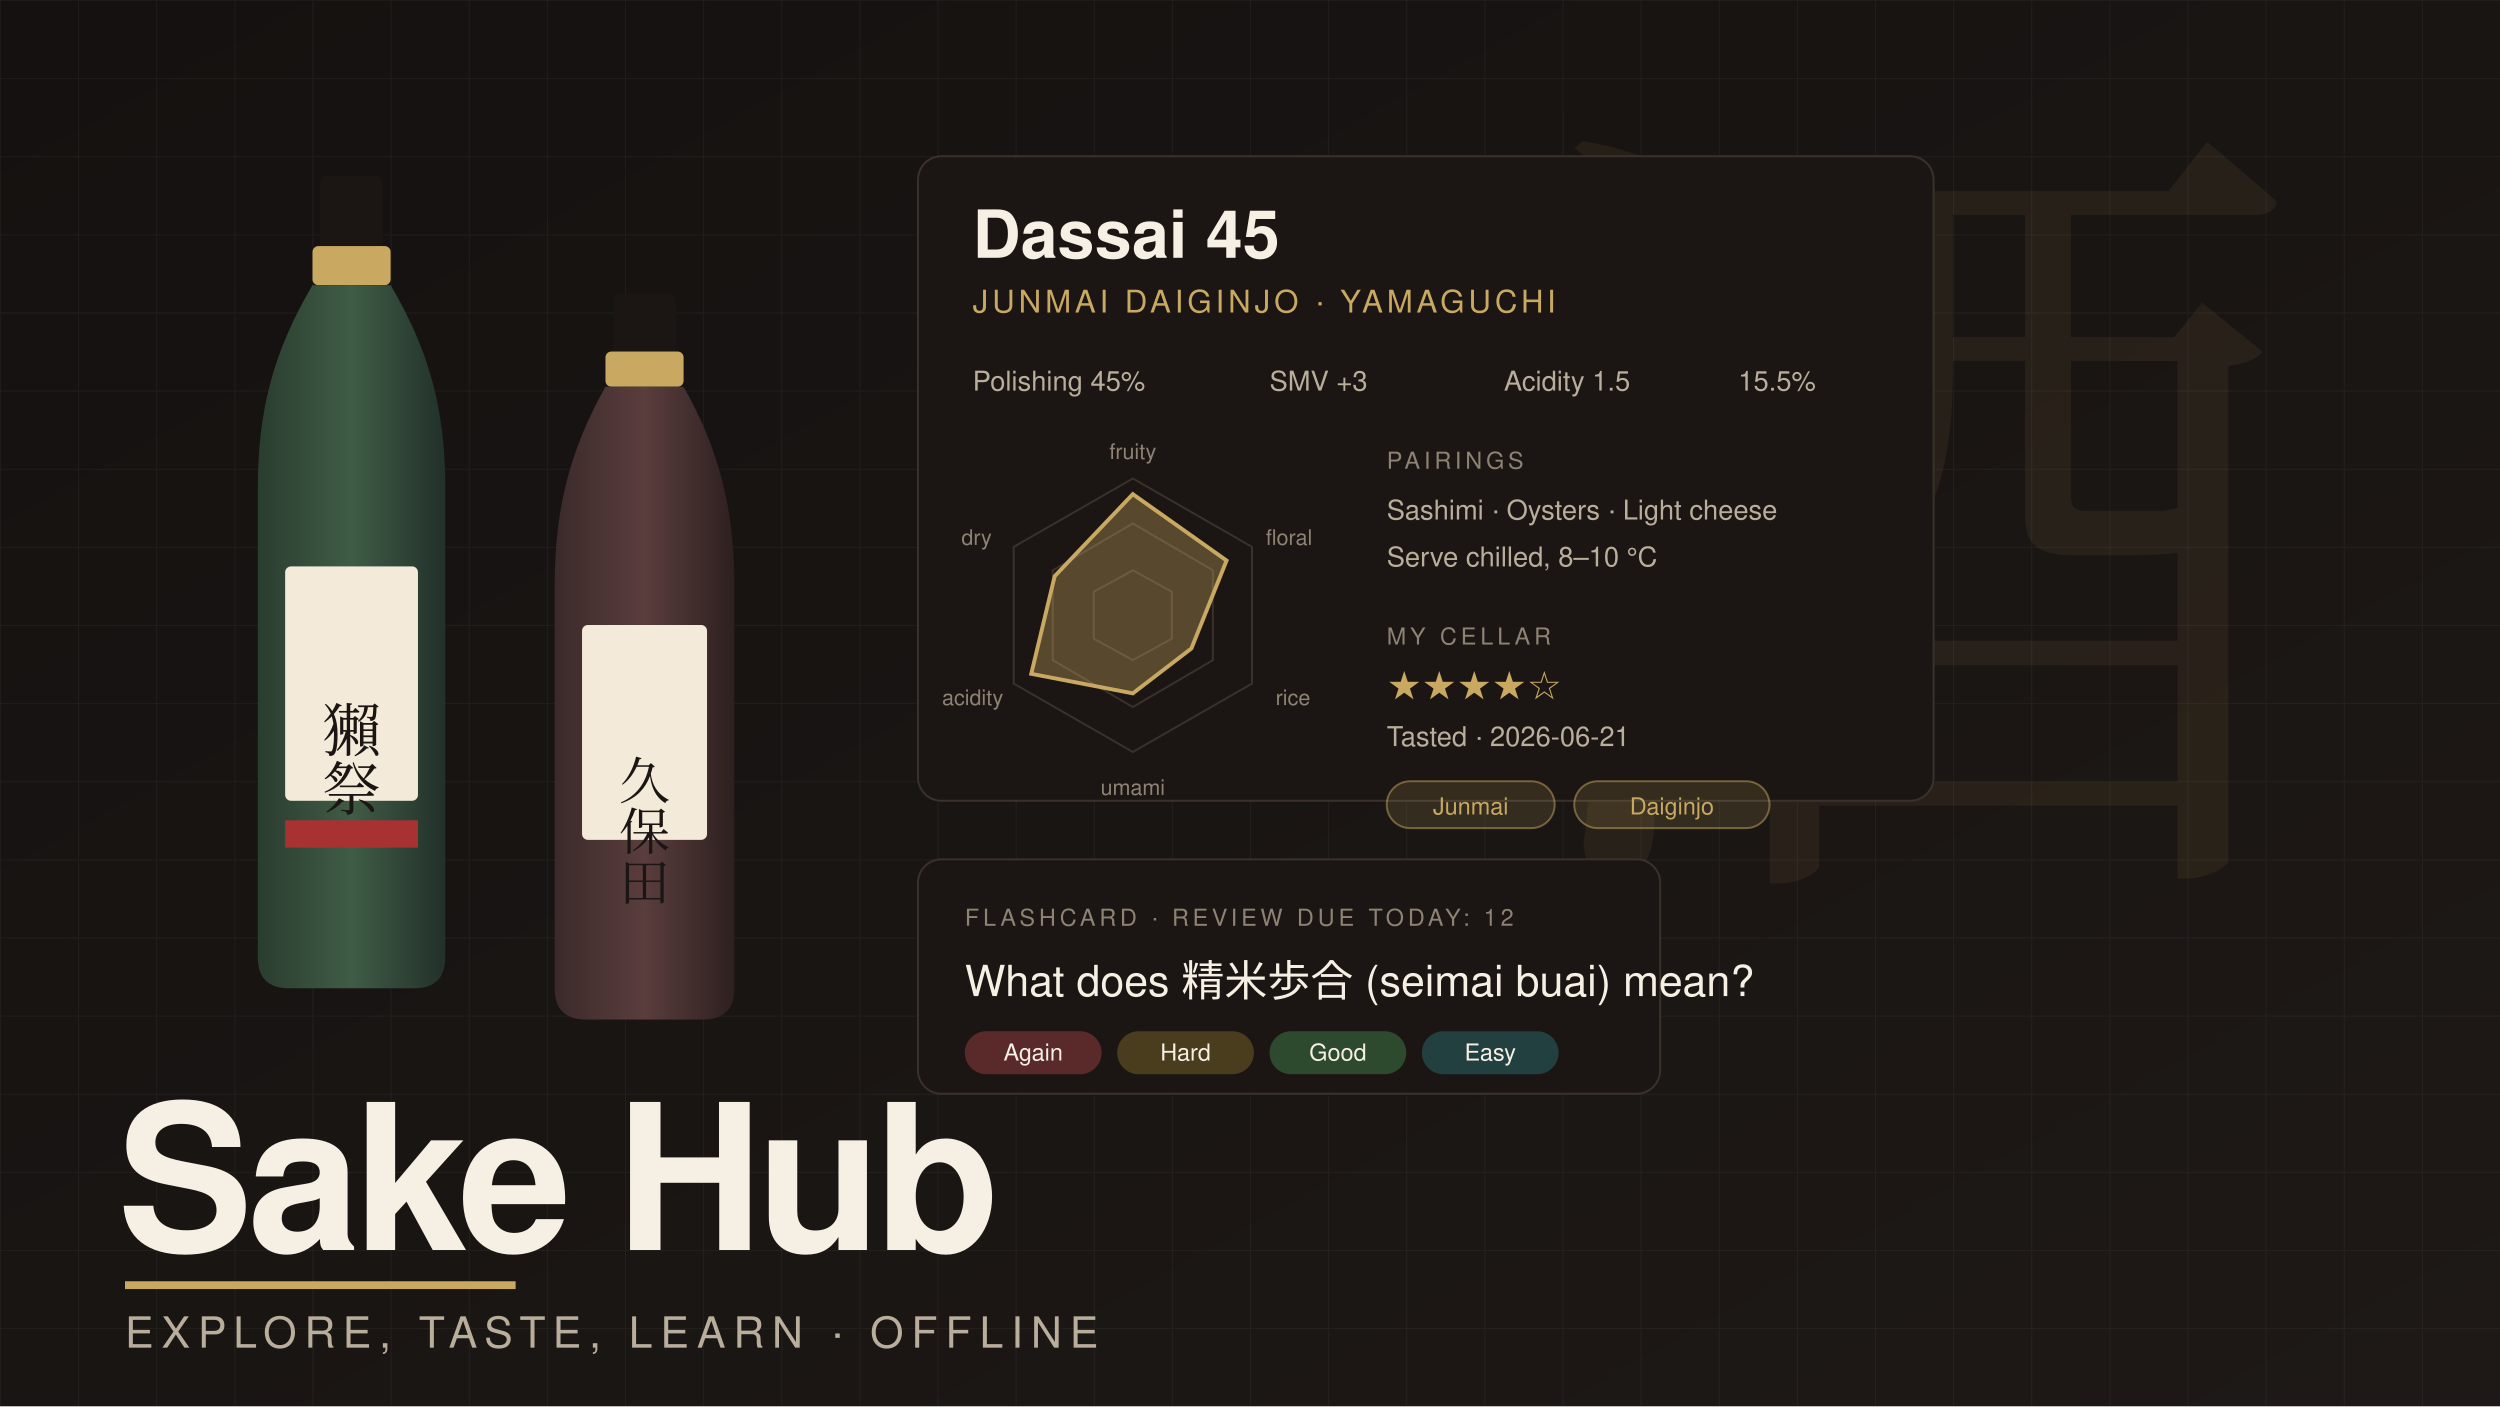
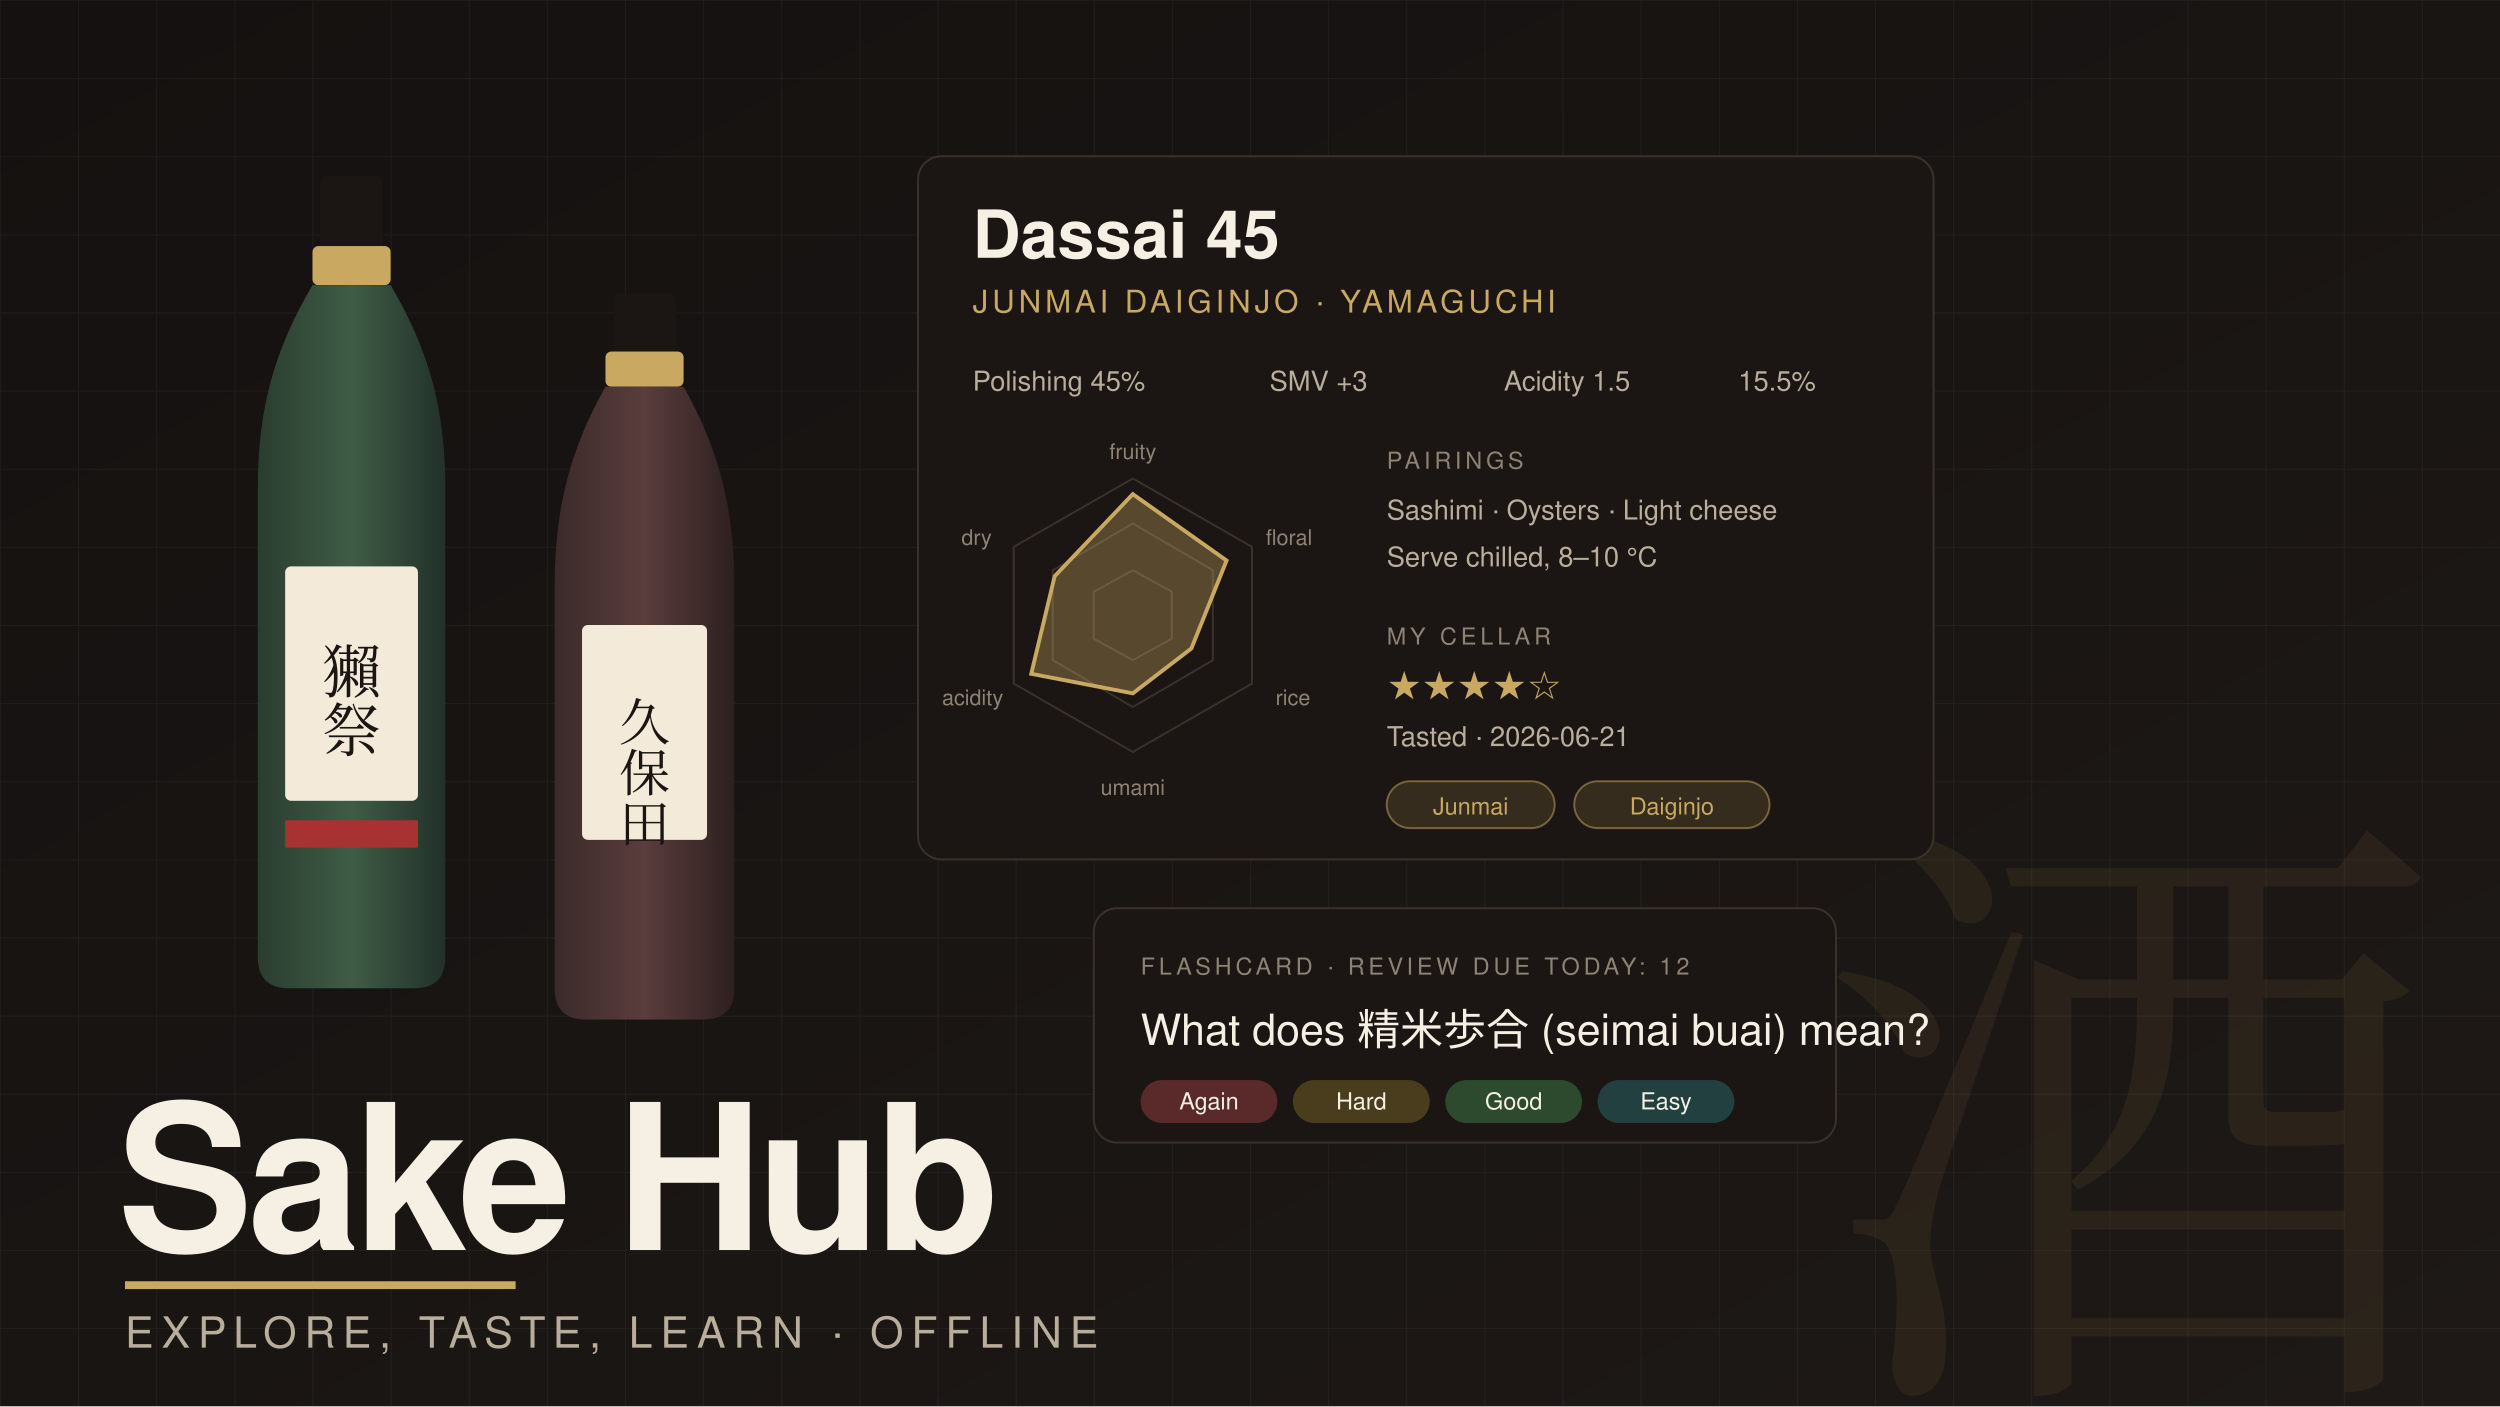
<svg xmlns="http://www.w3.org/2000/svg" viewBox="0 0 1280 720" width="1280" height="720">
  <defs>
    <pattern id="grid" width="40" height="40" patternUnits="userSpaceOnUse">
      <path d="M40 0H0V40" fill="none" stroke="#ffffff" stroke-opacity="0.04" />
    </pattern>
    <linearGradient id="bg" x1="0" y1="0" x2="1" y2="1">
      <stop offset="0" stop-color="#141110" />
      <stop offset="1" stop-color="#1e1916" />
    </linearGradient>
    <linearGradient id="bottle" x1="0" y1="0" x2="1" y2="0">
      <stop offset="0" stop-color="#2a3d2f" />
      <stop offset="0.5" stop-color="#3f5c46" />
      <stop offset="1" stop-color="#22312a" />
    </linearGradient>
    <linearGradient id="bottle2" x1="0" y1="0" x2="1" y2="0">
      <stop offset="0" stop-color="#3b2a2a" />
      <stop offset="0.5" stop-color="#5a3d3d" />
      <stop offset="1" stop-color="#2e2020" />
    </linearGradient>
  </defs>
  <rect width="1280" height="720" fill="url(#bg)" />
  <rect width="1280" height="720" fill="url(#grid)" />
-   <text x="1180" y="420" font-family="Yu Mincho, Hiragino Mincho ProN, Noto Serif CJK JP, serif" font-size="420" fill="#c9a961" fill-opacity="0.08" text-anchor="end">酒</text>
+   <text x="1250" y="690" font-family="Yu Mincho, Hiragino Mincho ProN, Noto Serif CJK JP, serif" font-size="320" fill="#c9a961" fill-opacity="0.08" text-anchor="end">酒</text>
  <g transform="translate(120 90)">
    <g>
      <rect x="44" y="0" width="32" height="40" rx="4" fill="#1b1613" />
      <rect x="40" y="36" width="40" height="20" rx="3" fill="#c9a961" />
      <path d="M40 56 C 20 90, 12 120, 12 160 L12 400 Q12 416 28 416 L92 416 Q108 416 108 400 L108 160 C108 120, 100 90, 80 56 Z" fill="url(#bottle)" />
      <rect x="26" y="200" width="68" height="120" rx="3" fill="#f3ead9" />
-       <text x="60" y="290" font-family="Yu Mincho, Hiragino Mincho ProN, Noto Serif CJK JP, serif" font-size="30" fill="#1b1613" text-anchor="middle" writing-mode="tb" glyph-orientation-vertical="0">獺祭</text>
+       <text x="60" y="260" font-family="Yu Mincho, Hiragino Mincho ProN, Noto Serif CJK JP, serif" font-size="30" fill="#1b1613" text-anchor="middle" writing-mode="tb">獺祭</text>
      <rect x="26" y="330" width="68" height="14" fill="#a83232" />
    </g>
    <g transform="translate(150 60)">
      <rect x="44" y="0" width="32" height="34" rx="4" fill="#1b1613" />
      <rect x="40" y="30" width="40" height="18" rx="3" fill="#c9a961" />
      <path d="M40 48 C 22 80, 14 110, 14 150 L14 356 Q14 372 30 372 L90 372 Q106 372 106 356 L106 150 C106 110, 98 80, 80 48 Z" fill="url(#bottle2)" />
      <rect x="28" y="170" width="64" height="110" rx="3" fill="#f3ead9" />
-       <text x="60" y="255" font-family="Yu Mincho, Hiragino Mincho ProN, Noto Serif CJK JP, serif" font-size="26" fill="#1b1613" text-anchor="middle" writing-mode="tb">久保田</text>
+       <text x="60" y="225" font-family="Yu Mincho, Hiragino Mincho ProN, Noto Serif CJK JP, serif" font-size="26" fill="#1b1613" text-anchor="middle" writing-mode="tb">久保田</text>
    </g>
  </g>
  <g transform="translate(470 80)" font-family="Segoe UI, Helvetica, Arial, sans-serif">
-     <rect width="520" height="330" rx="12" fill="#1b1613" stroke="#3a312b" />
+     <rect width="520" height="360" rx="12" fill="#1b1613" stroke="#3a312b" />
    <text x="28" y="52" font-size="34" font-weight="700" fill="#f5efe4">Dassai 45</text>
    <text x="28" y="80" font-size="16" fill="#c9a961" letter-spacing="2">JUNMAI DAIGINJO · YAMAGUCHI</text>
    <g font-size="14" fill="#b9ad9c">
      <text x="28" y="120">Polishing 45%</text>
      <text x="180" y="120">SMV +3</text>
      <text x="300" y="120">Acidity 1.5</text>
      <text x="420" y="120">15.5%</text>
    </g>
    <g transform="translate(110 235)">
      <g fill="none" stroke="#3a312b">
        <polygon points="0,-70 61,-35 61,35 0,70 -61,35 -61,-35" />
        <polygon points="0,-47 41,-23 41,23 0,47 -41,23 -41,-23" />
        <polygon points="0,-23 20,-12 20,12 0,23 -20,12 -20,-12" />
      </g>
      <polygon points="0,-62 48,-28 30,17 0,40 -52,30 -40,-20" fill="#c9a961" fill-opacity="0.35" stroke="#c9a961" stroke-width="2" />
      <g font-size="11" fill="#8d8273" text-anchor="middle">
        <text x="0" y="-80">fruity</text>
        <text x="80" y="-36">floral</text>
        <text x="82" y="46">rice</text>
        <text x="0" y="92">umami</text>
        <text x="-82" y="46">acidity</text>
        <text x="-80" y="-36">dry</text>
      </g>
    </g>
    <g transform="translate(240 160)" font-size="14" fill="#b9ad9c">
      <text x="0" y="0" fill="#8d8273" font-size="12" letter-spacing="2">PAIRINGS</text>
      <text x="0" y="26">Sashimi · Oysters · Light cheese</text>
      <text x="0" y="50">Serve chilled, 8–10 °C</text>
      <text x="0" y="90" fill="#8d8273" font-size="12" letter-spacing="2">MY CELLAR</text>
      <text x="0" y="118" fill="#c9a961" font-size="20">★★★★☆</text>
      <text x="0" y="142">Tasted · 2026-06-21</text>
      <rect x="0" y="160" width="86" height="24" rx="12" fill="#c9a961" fill-opacity="0.15" stroke="#c9a961" stroke-opacity="0.5" />
      <text x="43" y="177" text-anchor="middle" fill="#c9a961" font-size="12">Junmai</text>
      <rect x="96" y="160" width="100" height="24" rx="12" fill="#c9a961" fill-opacity="0.15" stroke="#c9a961" stroke-opacity="0.5" />
      <text x="146" y="177" text-anchor="middle" fill="#c9a961" font-size="12">Daiginjo</text>
    </g>
  </g>
-   <g transform="translate(470 440)" font-family="Segoe UI, Helvetica, Arial, sans-serif">
+   <g transform="translate(560 465)" font-family="Segoe UI, Helvetica, Arial, sans-serif">
    <rect width="380" height="120" rx="12" fill="#1b1613" stroke="#3a312b" />
    <text x="24" y="34" font-size="12" fill="#8d8273" letter-spacing="2">FLASHCARD · REVIEW DUE TODAY: 12</text>
    <text x="24" y="70" font-size="22" fill="#f5efe4">What does 精米歩合 (seimai buai) mean?</text>
    <g transform="translate(24 88)" font-size="12">
      <rect width="70" height="22" rx="11" fill="#5a2a2a" />
      <text x="35" y="15" text-anchor="middle" fill="#f5efe4">Again</text>
      <rect x="78" width="70" height="22" rx="11" fill="#4a3d1e" />
      <text x="113" y="15" text-anchor="middle" fill="#f5efe4">Hard</text>
      <rect x="156" width="70" height="22" rx="11" fill="#2e4a2e" />
      <text x="191" y="15" text-anchor="middle" fill="#f5efe4">Good</text>
      <rect x="234" width="70" height="22" rx="11" fill="#22403f" />
      <text x="269" y="15" text-anchor="middle" fill="#f5efe4">Easy</text>
    </g>
  </g>
  <g font-family="Segoe UI, Helvetica, Arial, sans-serif">
    <text x="60" y="640" font-size="104" font-weight="800" fill="#f5efe4" letter-spacing="-3">Sake Hub</text>
    <rect x="64" y="656" width="200" height="4" fill="#c9a961" />
    <text x="64" y="690" font-size="22" fill="#b9ad9c" letter-spacing="4">EXPLORE, TASTE, LEARN · OFFLINE</text>
  </g>
</svg>
